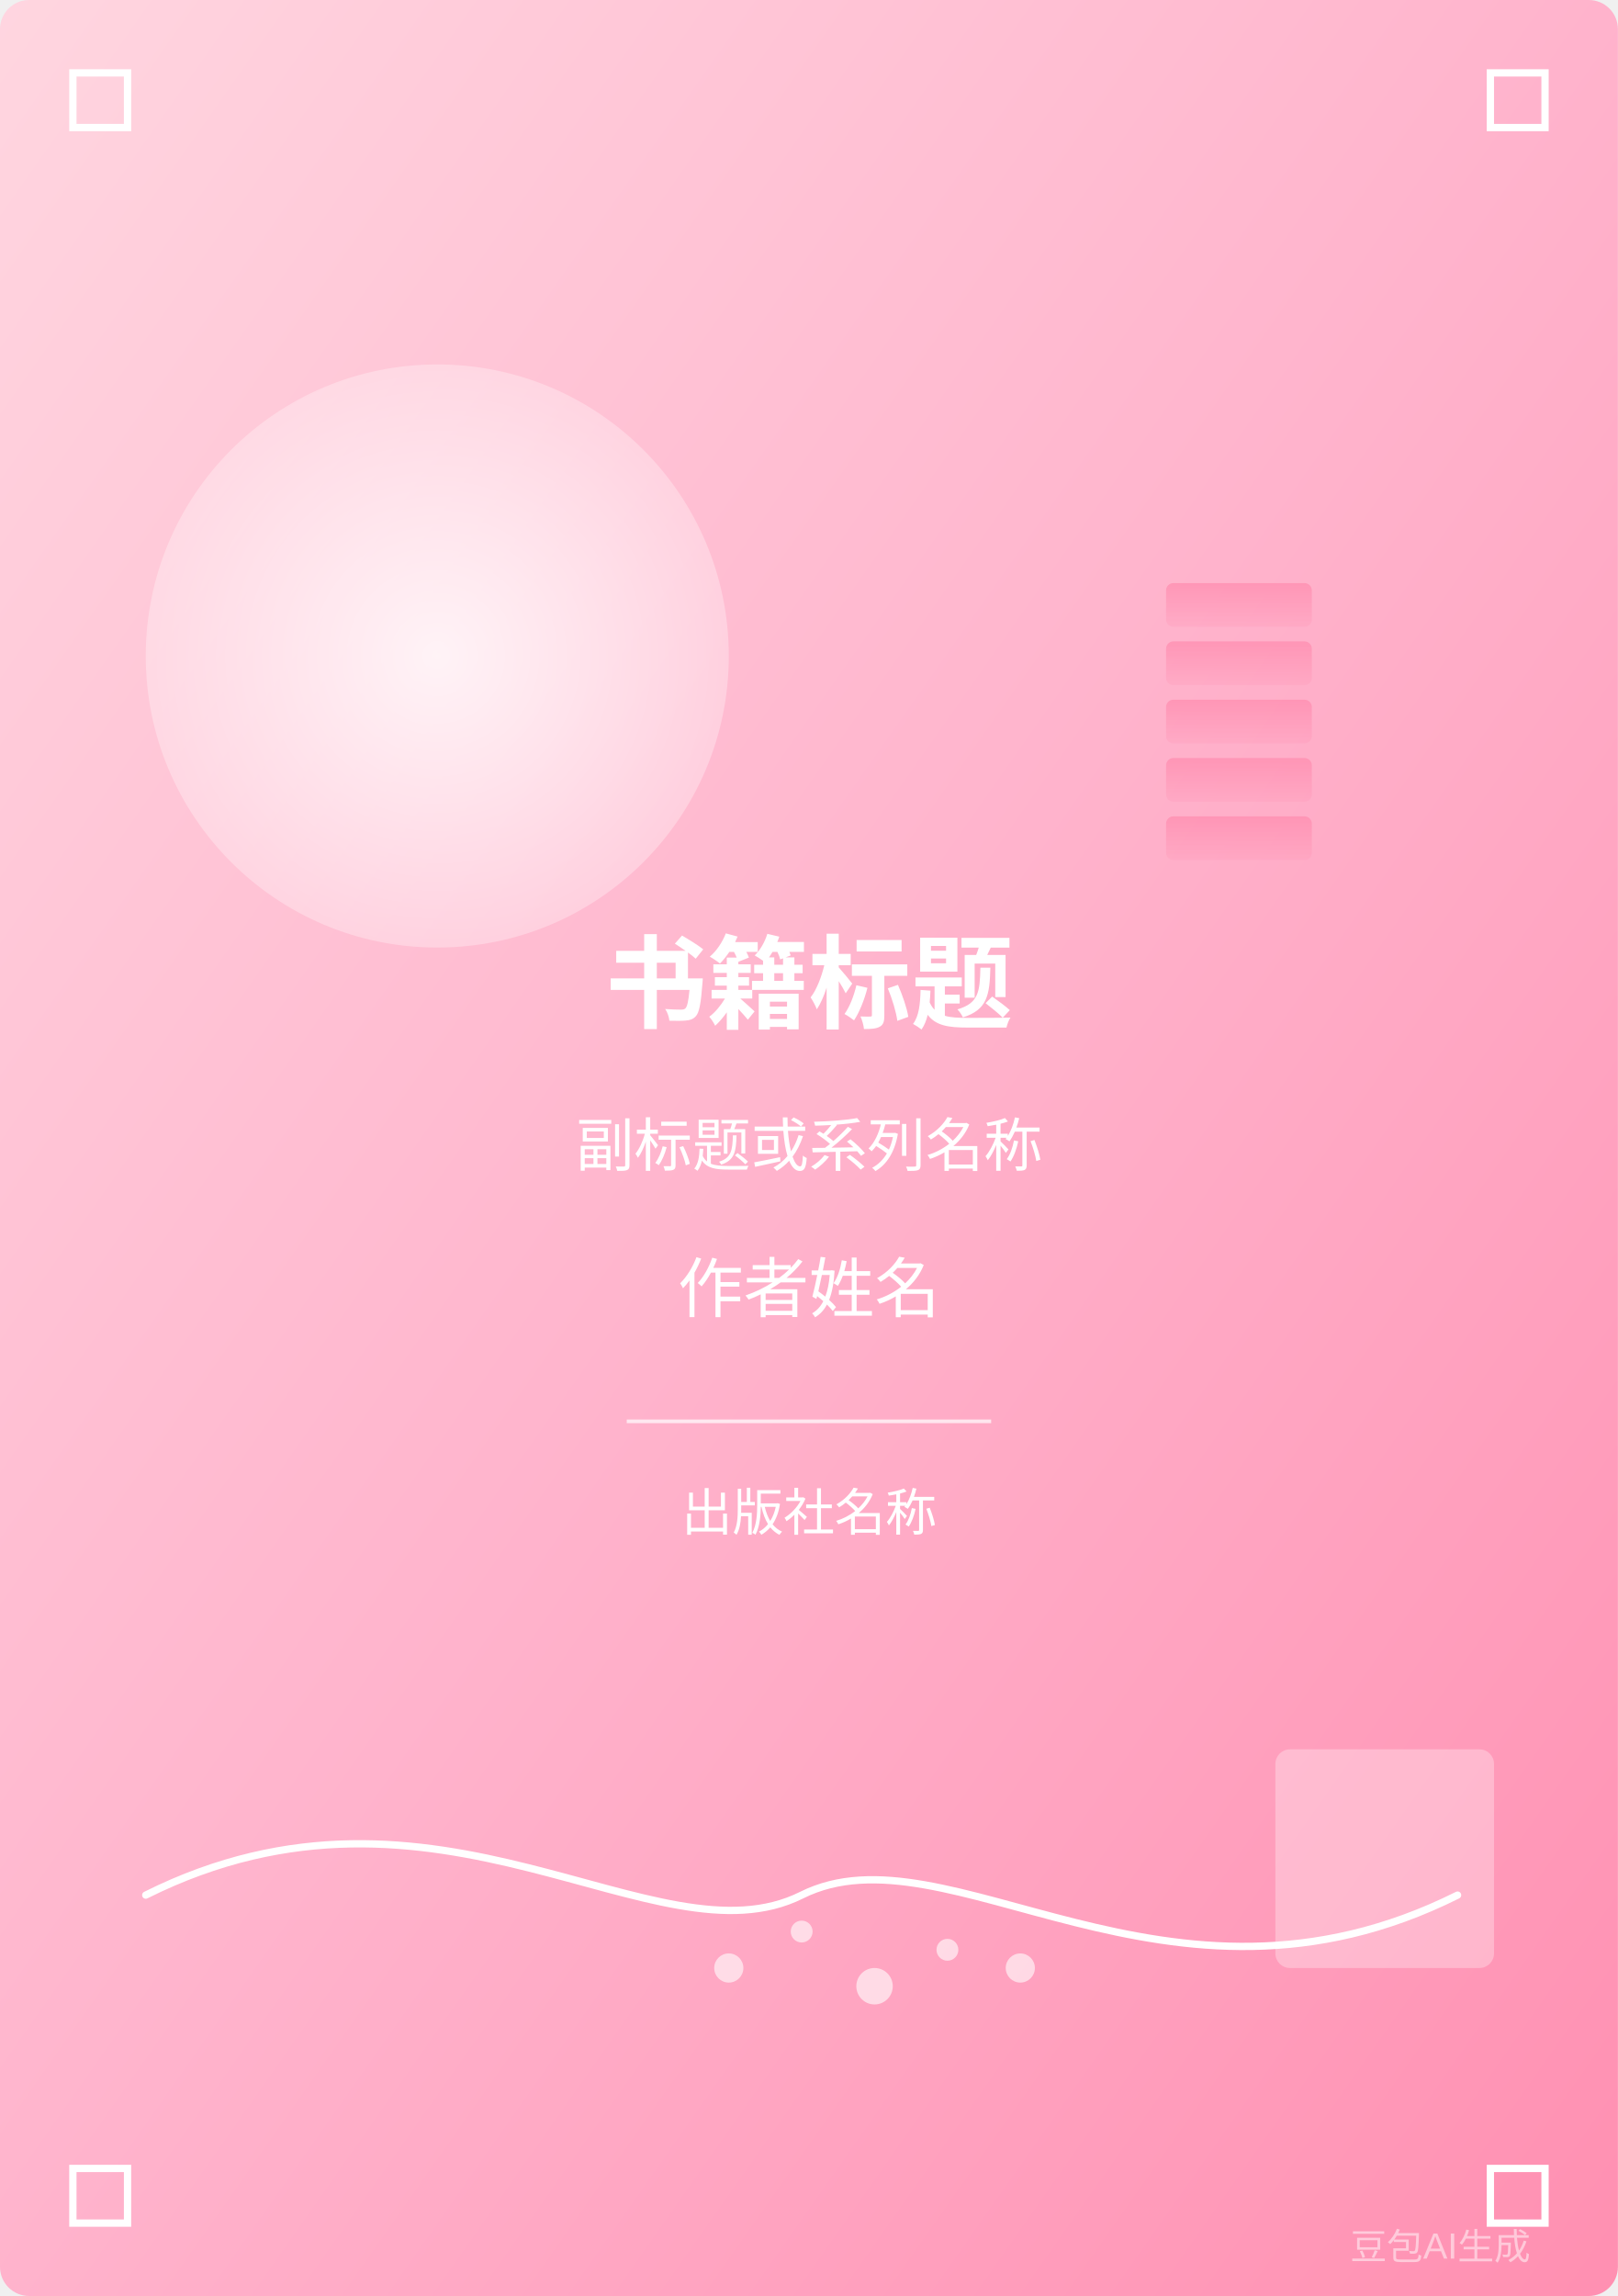
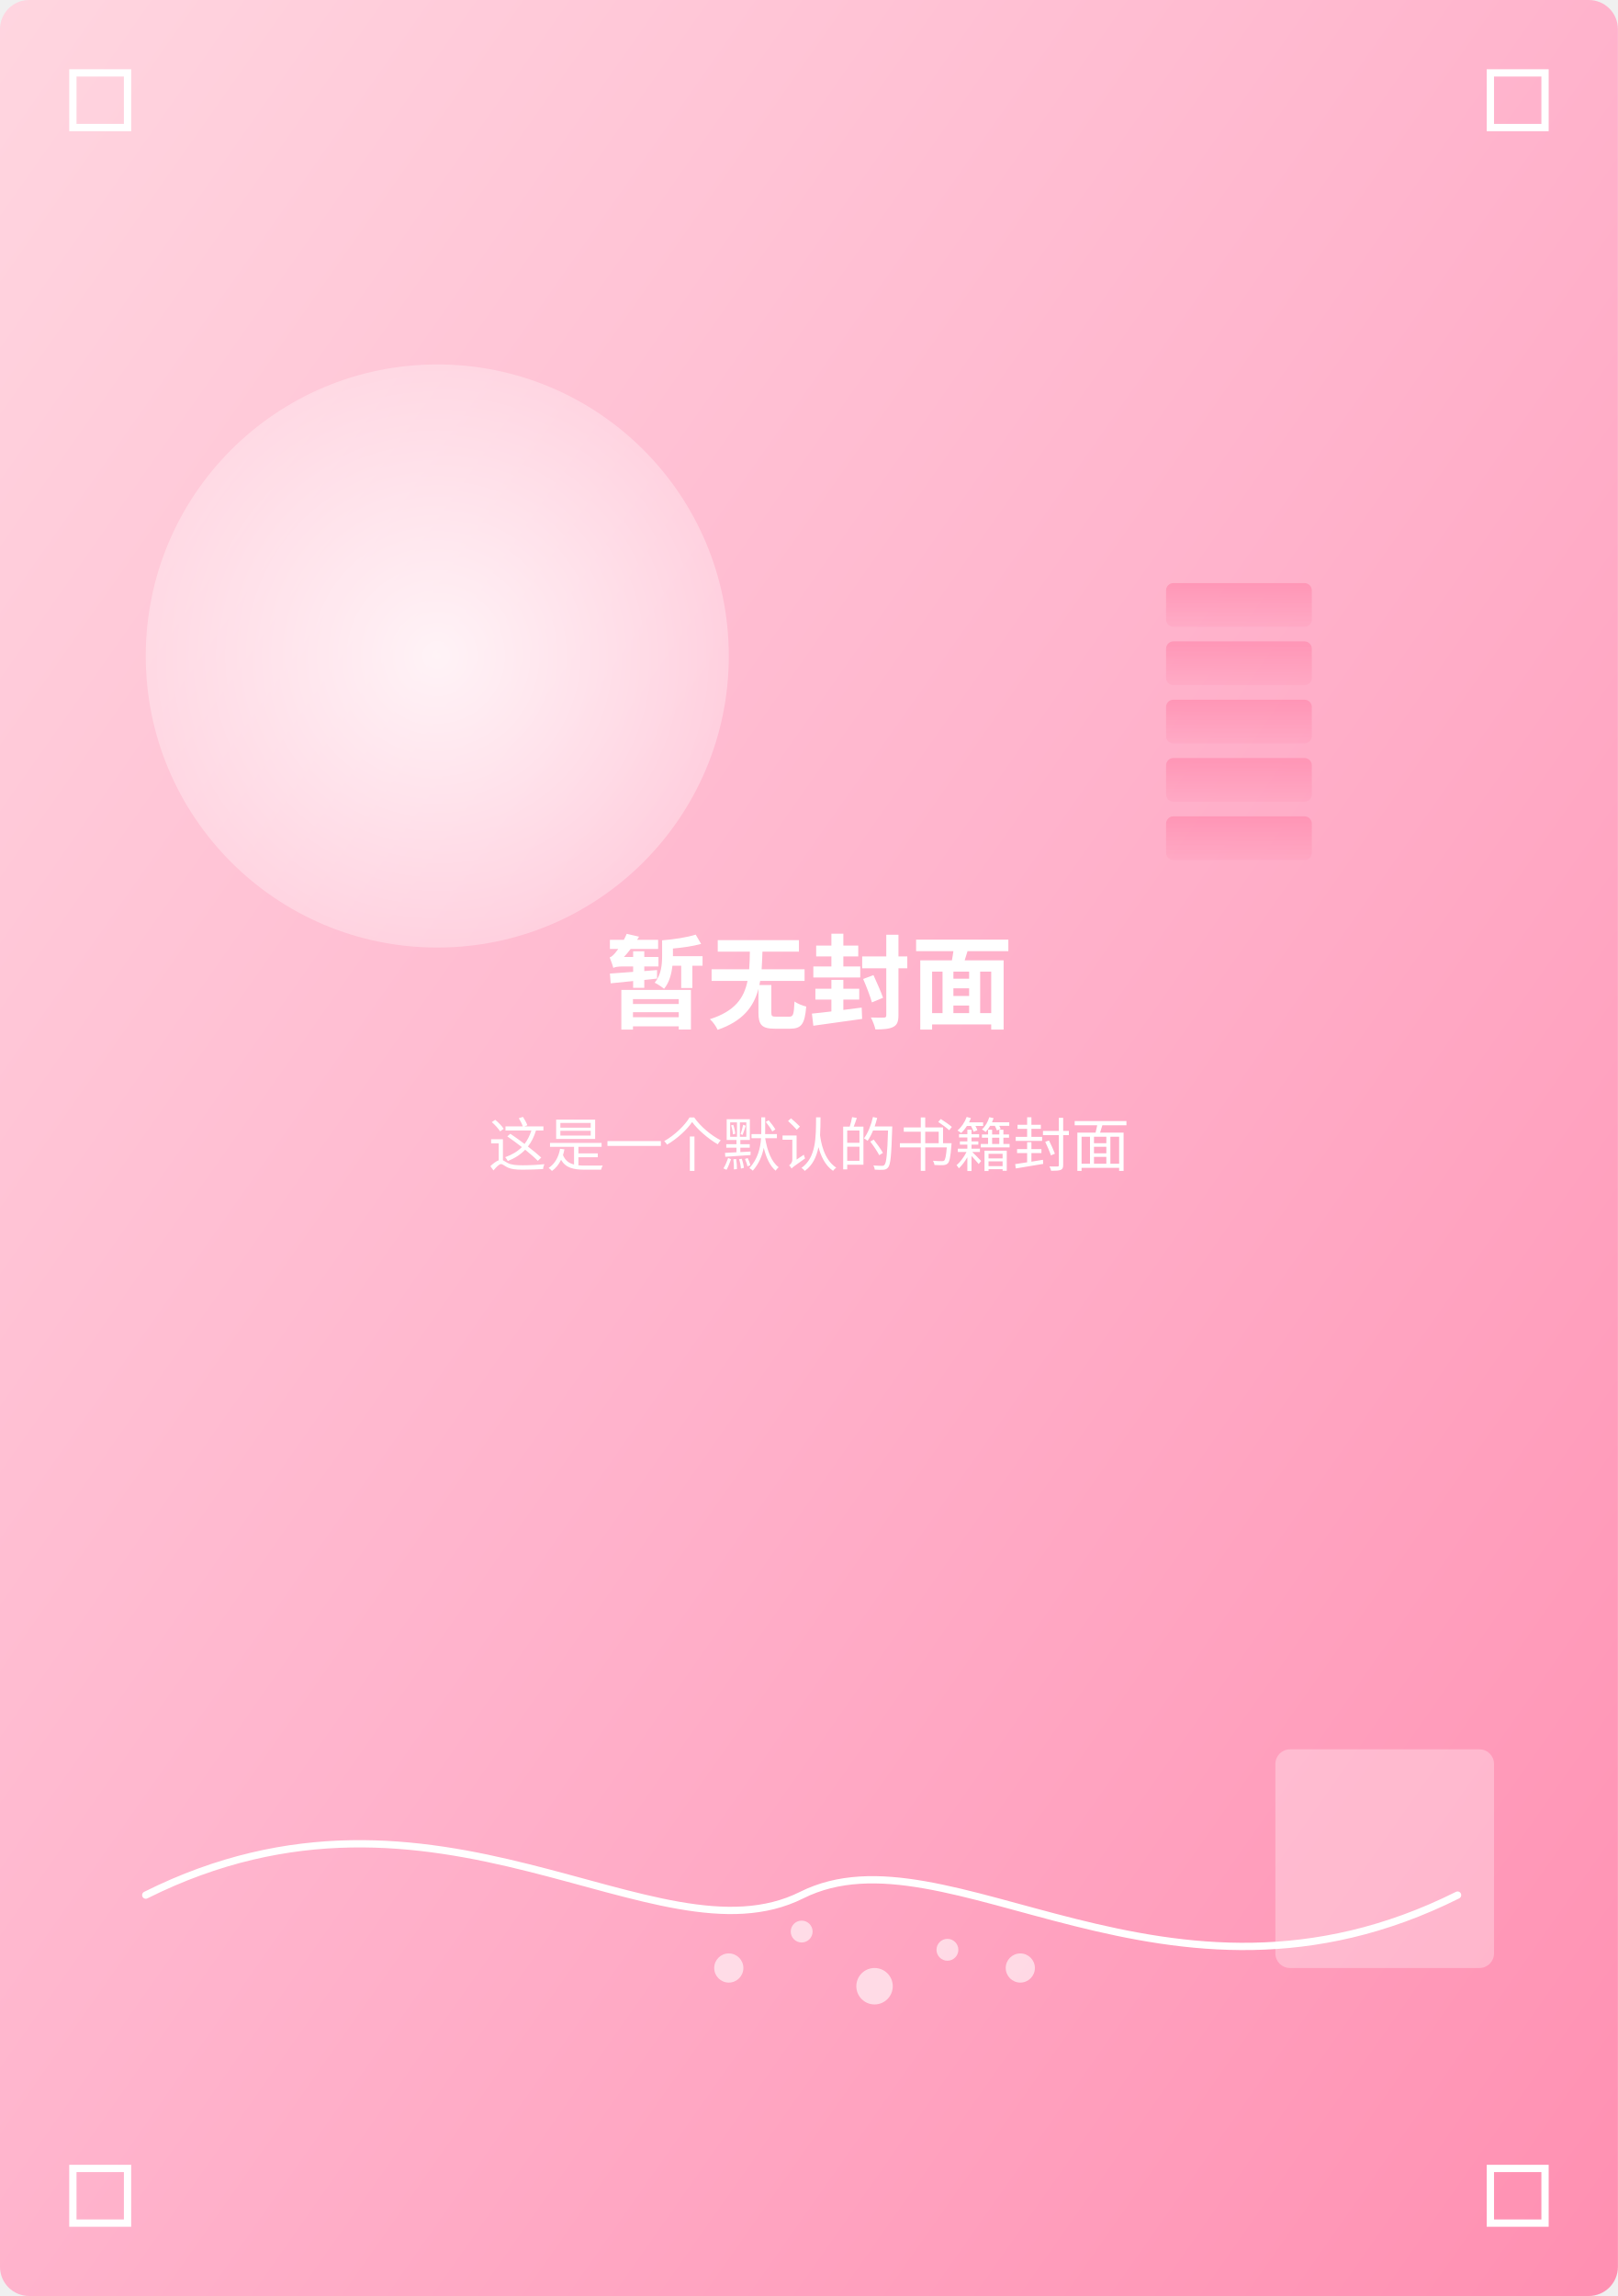
<svg xmlns="http://www.w3.org/2000/svg" width="444" height="630">
  <defs>
    <linearGradient id="bgGradient" x1="0%" y1="0%" x2="100%" y2="100%">
      <stop offset="0%" stop-color="#ffd6e0" />
      <stop offset="50%" stop-color="#ffb3cc" />
      <stop offset="100%" stop-color="#ff8fb1" />
    </linearGradient>
    <radialGradient id="circleGradient" cx="50%" cy="50%" r="50%" fx="50%" fy="50%">
      <stop offset="0%" stop-color="#ffffff" stop-opacity="0.8" />
      <stop offset="100%" stop-color="#ffffff" stop-opacity="0.3" />
    </radialGradient>
    <linearGradient id="stripesGradient" x1="0%" y1="0%" x2="0%" y2="100%">
      <stop offset="0%" stop-color="#ff8fb1" stop-opacity="0.8" />
      <stop offset="100%" stop-color="#ff8fb1" stop-opacity="0.2" />
    </linearGradient>
  </defs>
  <rect width="444" height="630" rx="8" ry="8" fill="url(#bgGradient)" />
  <g stroke="#ffffff" stroke-width="2" fill="none">
    <rect x="20" y="20" width="15" height="15" />
    <rect x="409" y="20" width="15" height="15" />
    <rect x="20" y="595" width="15" height="15" />
    <rect x="409" y="595" width="15" height="15" />
  </g>
  <circle cx="120" cy="180" r="80" fill="url(#circleGradient)" />
  <g transform="translate(320, 160)">
    <rect x="0" y="0" width="40" height="12" rx="2" ry="2" fill="url(#stripesGradient)" />
    <rect x="0" y="16" width="40" height="12" rx="2" ry="2" fill="url(#stripesGradient)" />
    <rect x="0" y="32" width="40" height="12" rx="2" ry="2" fill="url(#stripesGradient)" />
    <rect x="0" y="48" width="40" height="12" rx="2" ry="2" fill="url(#stripesGradient)" />
    <rect x="0" y="64" width="40" height="12" rx="2" ry="2" fill="url(#stripesGradient)" />
  </g>
  <rect x="350" y="480" width="60" height="60" rx="4" ry="4" fill="#ffffff" fill-opacity="0.3" />
  <path d="M40,520 C120,480 180,540 220,520 C260,500 320,560 400,520" stroke="#ffffff" stroke-width="2" fill="none" stroke-linecap="round" />
  <g fill="#ffffff" fill-opacity="0.6">
    <circle cx="200" cy="540" r="4" />
    <circle cx="220" cy="530" r="3" />
    <circle cx="240" cy="545" r="5" />
    <circle cx="260" cy="535" r="3" />
    <circle cx="280" cy="540" r="4" />
  </g>
  <g font-family="Arial, sans-serif" text-anchor="middle" fill="#ffffff">
-     <text x="222" y="280" font-size="28" font-weight="bold">书籍标题</text>
-     <text x="222" y="320" font-size="16" font-weight="normal">副标题或系列名称</text>
-     <text x="222" y="360" font-size="18" font-weight="normal">作者姓名</text>
-     <line x1="172" y1="390" x2="272" y2="390" stroke="#ffffff" stroke-width="1" stroke-opacity="0.7" />
-     <text x="222" y="420" font-size="14" font-weight="normal">出版社名称</text>
+     <text x="222" y="280" font-size="28" font-weight="bold">暂无封面</text>
+     <text x="222" y="320" font-size="16" font-weight="normal">这是一个默认的书籍封面</text>
  </g>
-   <text x="420" y="620" font-family="Arial, sans-serif" font-size="10" text-anchor="end" fill="#ffffff" fill-opacity="0.5">豆包AI生成</text>
</svg>
